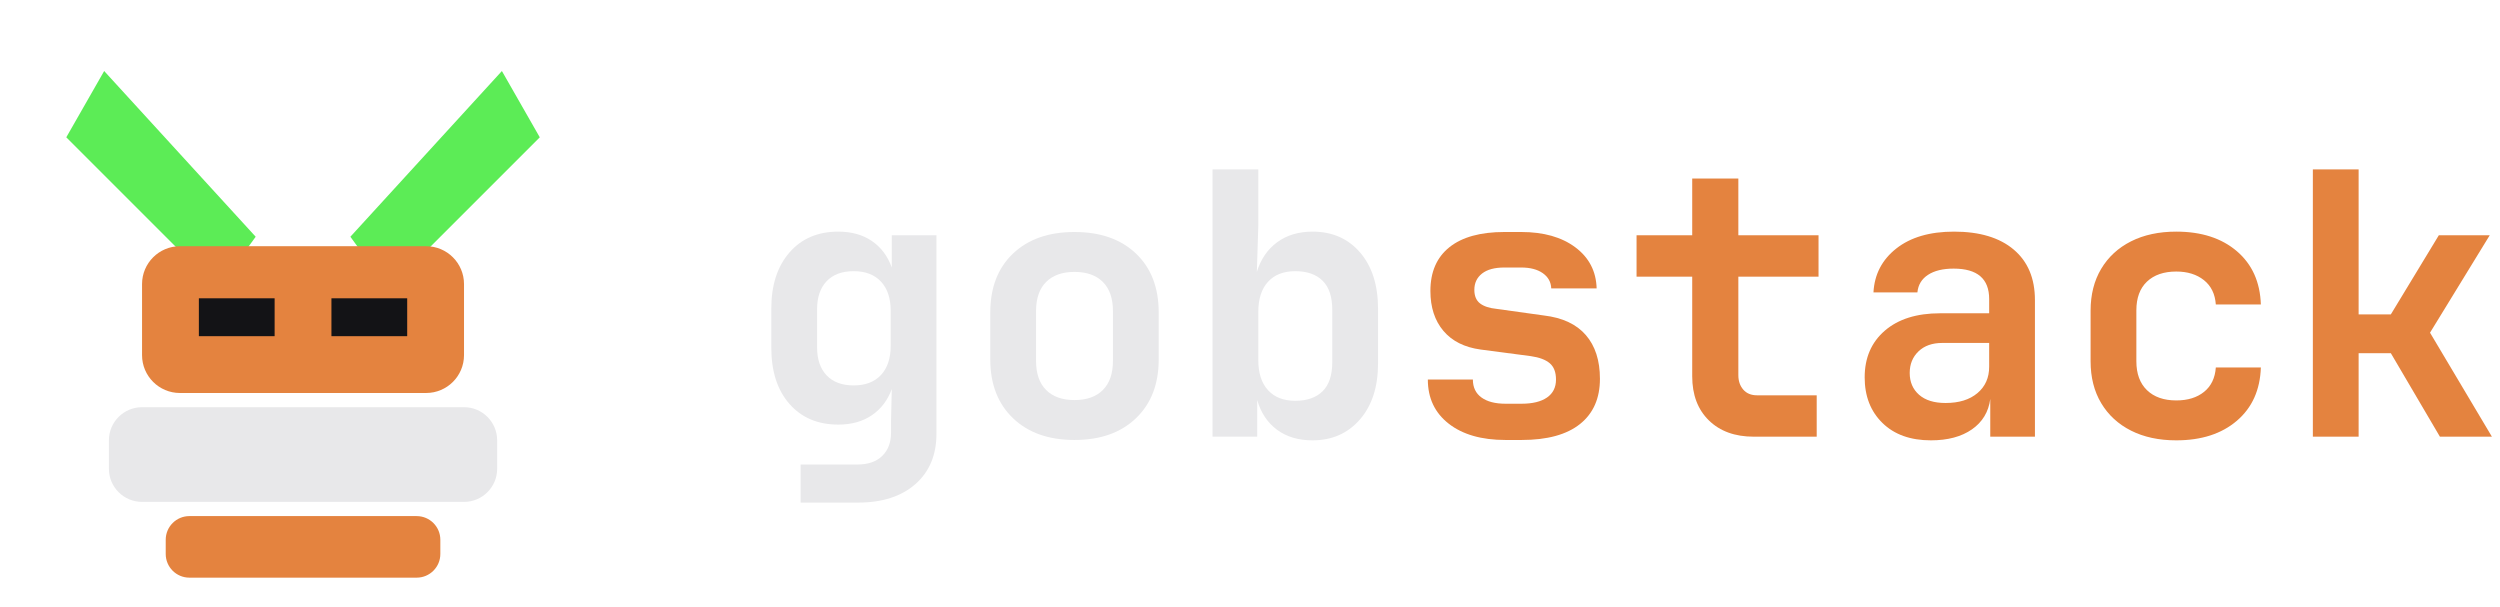
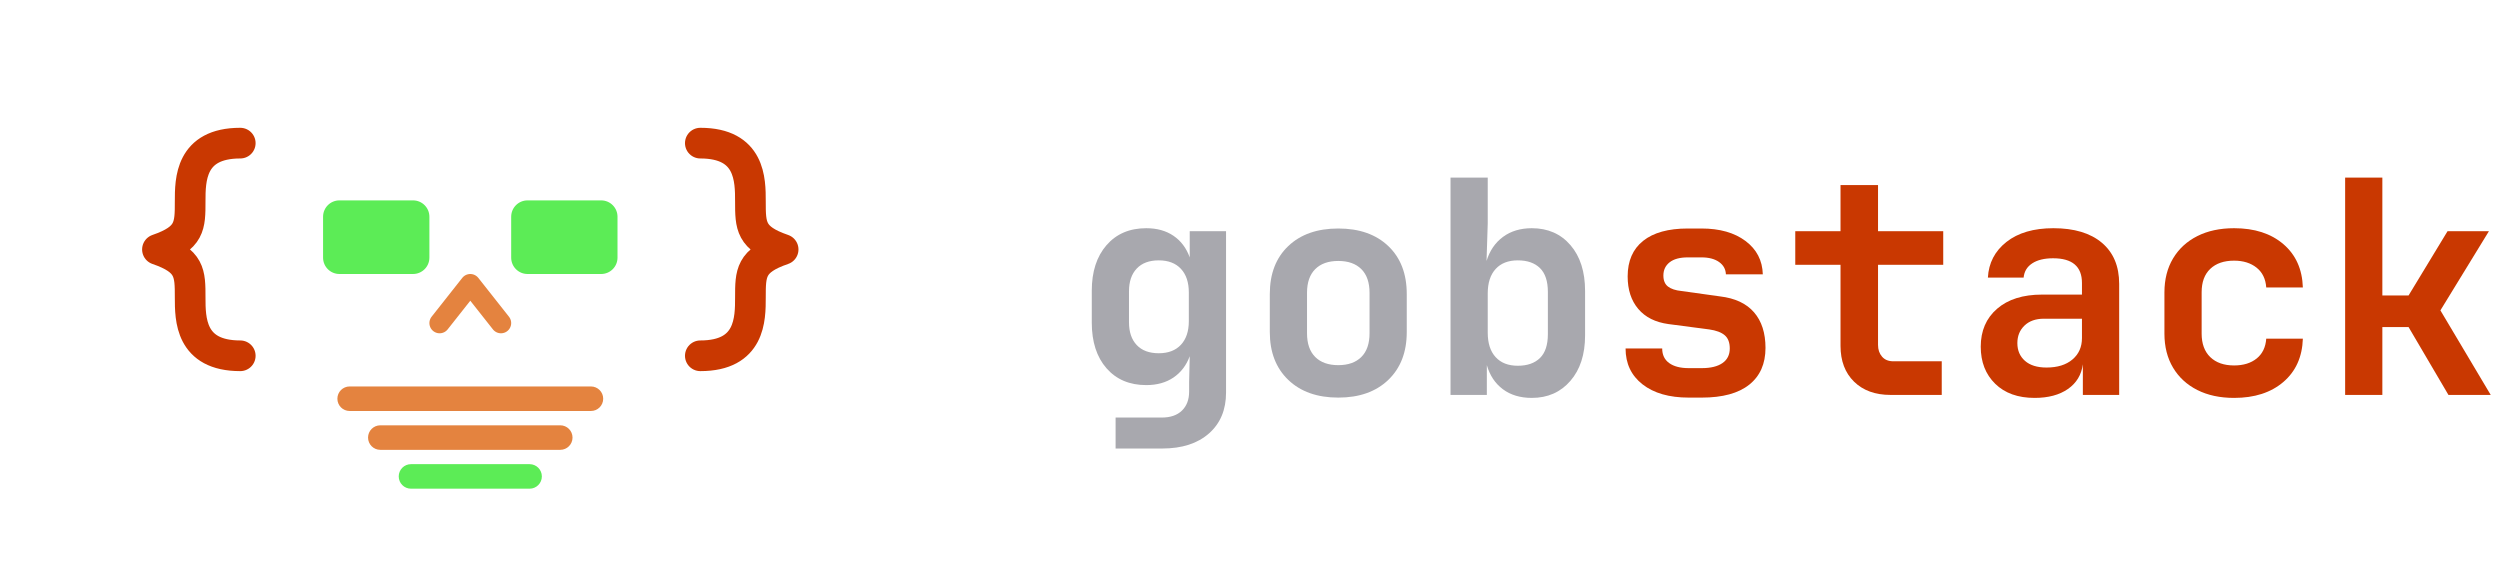
- <svg xmlns="http://www.w3.org/2000/svg" viewBox="0 0 396 96" width="396" height="96" role="img" aria-label="gobstack">
-   <g transform="scale(0.375)">
+ <svg xmlns="http://www.w3.org/2000/svg" viewBox="0 0 655 150" width="655" height="150" role="img" aria-label="gobstack">
+   <g transform="scale(0.26786)">
+     <g stroke="#c93801" stroke-width="30" fill="none" stroke-linecap="round" stroke-linejoin="round">
+       <path d="M 235 140 C 186 140 186 176 186 197 C 186 221 186 233 154 244 C 186 255 186 267 186 291 C 186 312 186 348 235 348" />
+       <path d="M 685 140 C 734 140 734 176 734 197 C 734 221 734 233 766 244 C 734 255 734 267 734 291 C 734 312 734 348 685 348" />
+     </g>
    <g fill="#5cec56">
-       <path d="M108 100 L44 30 L28 58 L92 122 Z" />
-       <path d="M148 100 L212 30 L228 58 L164 122 Z" />
+       <rect x="316" y="196" width="104" height="72" rx="16" />
+       <rect x="500" y="196" width="104" height="72" rx="16" />
    </g>
-     <rect x="60" y="104" width="136" height="62" rx="16" fill="#e4833f" />
-     <g fill="#131316">
-       <path d="M84 126 h32 v16 h-32 z" />
-       <path d="M140 126 h32 v16 h-32 z" />
+     <path d="M 430 316 L 460 278 L 490 316" stroke="#e4833f" stroke-width="20" fill="none" stroke-linecap="round" stroke-linejoin="round" />
+     <g fill="#e4833f">
+       <rect x="330" y="378" width="260" height="24" rx="12" />
+       <rect x="360" y="416" width="200" height="24" rx="12" />
    </g>
-     <rect x="46" y="172" width="164" height="40" rx="14" fill="#e8e8ea" />
-     <rect x="70" y="218" width="116" height="26" rx="10" fill="#e4833f" />
+     <rect x="390" y="454" width="140" height="24" rx="12" fill="#5cec56" />
  </g>
-   <g fill="#e8e8ea">
-     <path transform="translate(118.00 69.17) scale(0.058 -0.058)" d="M152 -180V-76H307Q351 -76 375.0 -52.5Q399 -29 399 11V44L401 130Q384 84 346.5 58.5Q309 33 255 33Q171 33 121.5 89.5Q72 146 72 243V350Q72 446 121.5 503.0Q171 560 255 560Q309 560 346.5 534.5Q384 509 401 462V550H523V8Q523 -79 465.5 -129.5Q408 -180 309 -180ZM297 140Q345 140 371.5 168.5Q398 197 398 248V344Q398 395 371.5 423.5Q345 452 297 452Q249 452 223.0 424.5Q197 397 197 348V244Q197 195 223.0 167.5Q249 140 297 140Z" />
-     <path transform="translate(152.80 69.17) scale(0.058 -0.058)" d="M300 -9Q194 -9 132.0 50.5Q70 110 70 211V339Q70 441 132.0 500.0Q194 559 300 559Q406 559 468.0 500.0Q530 441 530 339V211Q530 110 468.0 50.5Q406 -9 300 -9ZM300 100Q350 100 377.5 127.5Q405 155 405 207V343Q405 395 377.5 422.5Q350 450 300 450Q250 450 222.5 422.5Q195 395 195 343V207Q195 155 222.5 127.5Q250 100 300 100Z" />
-     <path transform="translate(187.60 69.17) scale(0.058 -0.058)" d="M350 -10Q292 -10 253.0 19.0Q214 48 199 100V0H77V730H202V576L198 450Q214 502 253.5 531.0Q293 560 350 560Q431 560 480.0 503.0Q529 446 529 349V200Q529 104 479.5 47.0Q430 -10 350 -10ZM303 98Q351 98 377.5 124.0Q404 150 404 204V346Q404 400 377.5 426.0Q351 452 303 452Q255 452 228.5 423.0Q202 394 202 341V209Q202 156 228.5 127.0Q255 98 303 98Z" />
+   <g fill="#a8a8ae">
+     <path transform="translate(280.43 103.47) scale(0.078) scale(1 -1)" d="M152 -180V-76H307Q351 -76 375.0 -52.5Q399 -29 399 11V44L401 130Q384 84 346.5 58.5Q309 33 255 33Q171 33 121.5 89.5Q72 146 72 243V350Q72 446 121.5 503.0Q171 560 255 560Q309 560 346.5 534.5Q384 509 401 462V550H523V8Q523 -79 465.5 -129.5Q408 -180 309 -180ZM297 140Q345 140 371.5 168.5Q398 197 398 248V344Q398 395 371.5 423.5Q345 452 297 452Q249 452 223.0 424.5Q197 397 197 348V244Q197 195 223.0 167.5Q249 140 297 140Z" />
+     <path transform="translate(327.23 103.47) scale(0.078) scale(1 -1)" d="M300 -9Q194 -9 132.0 50.5Q70 110 70 211V339Q70 441 132.0 500.0Q194 559 300 559Q406 559 468.0 500.0Q530 441 530 339V211Q530 110 468.0 50.5Q406 -9 300 -9ZM300 100Q350 100 377.5 127.5Q405 155 405 207V343Q405 395 377.5 422.5Q350 450 300 450Q250 450 222.5 422.5Q195 395 195 343V207Q195 155 222.5 127.5Q250 100 300 100Z" />
+     <path transform="translate(374.03 103.47) scale(0.078) scale(1 -1)" d="M350 -10Q292 -10 253.0 19.0Q214 48 199 100V0H77V730H202V576L198 450Q214 502 253.5 531.0Q293 560 350 560Q431 560 480.0 503.0Q529 446 529 349V200Q529 104 479.5 47.0Q430 -10 350 -10ZM303 98Q351 98 377.5 124.0Q404 150 404 204V346Q404 400 377.5 426.0Q351 452 303 452Q255 452 228.5 423.0Q202 394 202 341V209Q202 156 228.5 127.0Q255 98 303 98Z" />
  </g>
-   <g fill="#e4833f">
-     <path transform="translate(222.40 69.17) scale(0.058 -0.058)" d="M277 -9Q179 -9 122.0 35.5Q65 80 65 156H188Q188 124 211.5 107.0Q235 90 277 90H321Q366 90 390.5 107.0Q415 124 415 156Q415 186 398.0 200.5Q381 215 346 220L209 238Q143 247 107.5 289.0Q72 331 72 398Q72 476 124.0 517.5Q176 559 274 559H320Q412 559 468.0 517.0Q524 475 526 405H402Q401 431 379.0 446.5Q357 462 320 462H274Q234 462 213.0 445.5Q192 429 192 401Q192 376 207.5 364.0Q223 352 253 349L382 331Q458 322 496.5 277.5Q535 233 535 158Q535 78 480.5 34.5Q426 -9 321 -9Z" />
-     <path transform="translate(257.20 69.17) scale(0.058 -0.058)" d="M355 0Q278 0 232.5 44.5Q187 89 187 165V437H35V550H187V705H313V550H532V437H313V168Q313 144 326.5 128.5Q340 113 364 113H527V0Z" />
-     <path transform="translate(292.00 69.17) scale(0.058 -0.058)" d="M239 -10Q155 -10 106.5 37.5Q58 85 58 162Q58 242 113.0 289.5Q168 337 264 337H398V376Q398 459 301 459Q257 459 231.0 442.0Q205 425 202 394H82Q86 468 144.5 514.0Q203 560 302 560Q407 560 465.0 511.0Q523 462 523 373V0H401V103Q394 50 351.0 20.0Q308 -10 239 -10ZM279 92Q334 92 366.0 119.0Q398 146 398 191V256H270Q229 256 205.0 233.0Q181 210 181 174Q181 137 206.5 114.5Q232 92 279 92Z" />
-     <path transform="translate(326.80 69.17) scale(0.058 -0.058)" d="M309 -10Q238 -10 185.5 16.5Q133 43 104.0 91.5Q75 140 75 206V344Q75 410 104.0 458.5Q133 507 185.5 533.5Q238 560 309 560Q412 560 474.5 506.5Q537 453 540 361H417Q414 404 384.5 427.5Q355 451 309 451Q258 451 229.0 423.5Q200 396 200 345V206Q200 155 229.0 127.0Q258 99 309 99Q356 99 385.0 122.5Q414 146 417 189H540Q537 97 474.5 43.5Q412 -10 309 -10Z" />
-     <path transform="translate(361.60 69.17) scale(0.058 -0.058)" d="M82 0V730H207V334H295L426 550H565L402 284L571 0H429L295 228H207V0Z" />
+   <g fill="#c93801">
+     <path transform="translate(420.83 103.47) scale(0.078) scale(1 -1)" d="M277 -9Q179 -9 122.0 35.5Q65 80 65 156H188Q188 124 211.5 107.0Q235 90 277 90H321Q366 90 390.5 107.0Q415 124 415 156Q415 186 398.0 200.5Q381 215 346 220L209 238Q143 247 107.5 289.0Q72 331 72 398Q72 476 124.0 517.5Q176 559 274 559H320Q412 559 468.0 517.0Q524 475 526 405H402Q401 431 379.0 446.5Q357 462 320 462H274Q234 462 213.0 445.5Q192 429 192 401Q192 376 207.5 364.0Q223 352 253 349L382 331Q458 322 496.5 277.5Q535 233 535 158Q535 78 480.5 34.5Q426 -9 321 -9Z" />
+     <path transform="translate(467.63 103.47) scale(0.078) scale(1 -1)" d="M355 0Q278 0 232.5 44.5Q187 89 187 165V437H35V550H187V705H313V550H532V437H313V168Q313 144 326.5 128.5Q340 113 364 113H527V0Z" />
+     <path transform="translate(514.43 103.47) scale(0.078) scale(1 -1)" d="M239 -10Q155 -10 106.5 37.5Q58 85 58 162Q58 242 113.0 289.5Q168 337 264 337H398V376Q398 459 301 459Q257 459 231.0 442.0Q205 425 202 394H82Q86 468 144.5 514.0Q203 560 302 560Q407 560 465.0 511.0Q523 462 523 373V0H401V103Q394 50 351.0 20.0Q308 -10 239 -10ZM279 92Q334 92 366.0 119.0Q398 146 398 191V256H270Q229 256 205.0 233.0Q181 210 181 174Q181 137 206.5 114.5Q232 92 279 92Z" />
+     <path transform="translate(561.23 103.47) scale(0.078) scale(1 -1)" d="M309 -10Q238 -10 185.5 16.5Q133 43 104.0 91.5Q75 140 75 206V344Q75 410 104.0 458.5Q133 507 185.5 533.5Q238 560 309 560Q412 560 474.5 506.5Q537 453 540 361H417Q414 404 384.5 427.5Q355 451 309 451Q258 451 229.0 423.5Q200 396 200 345V206Q200 155 229.0 127.0Q258 99 309 99Q356 99 385.0 122.5Q414 146 417 189H540Q537 97 474.5 43.5Q412 -10 309 -10Z" />
+     <path transform="translate(608.03 103.47) scale(0.078) scale(1 -1)" d="M82 0V730H207V334H295L426 550H565L402 284L571 0H429L295 228H207V0Z" />
  </g>
</svg>
